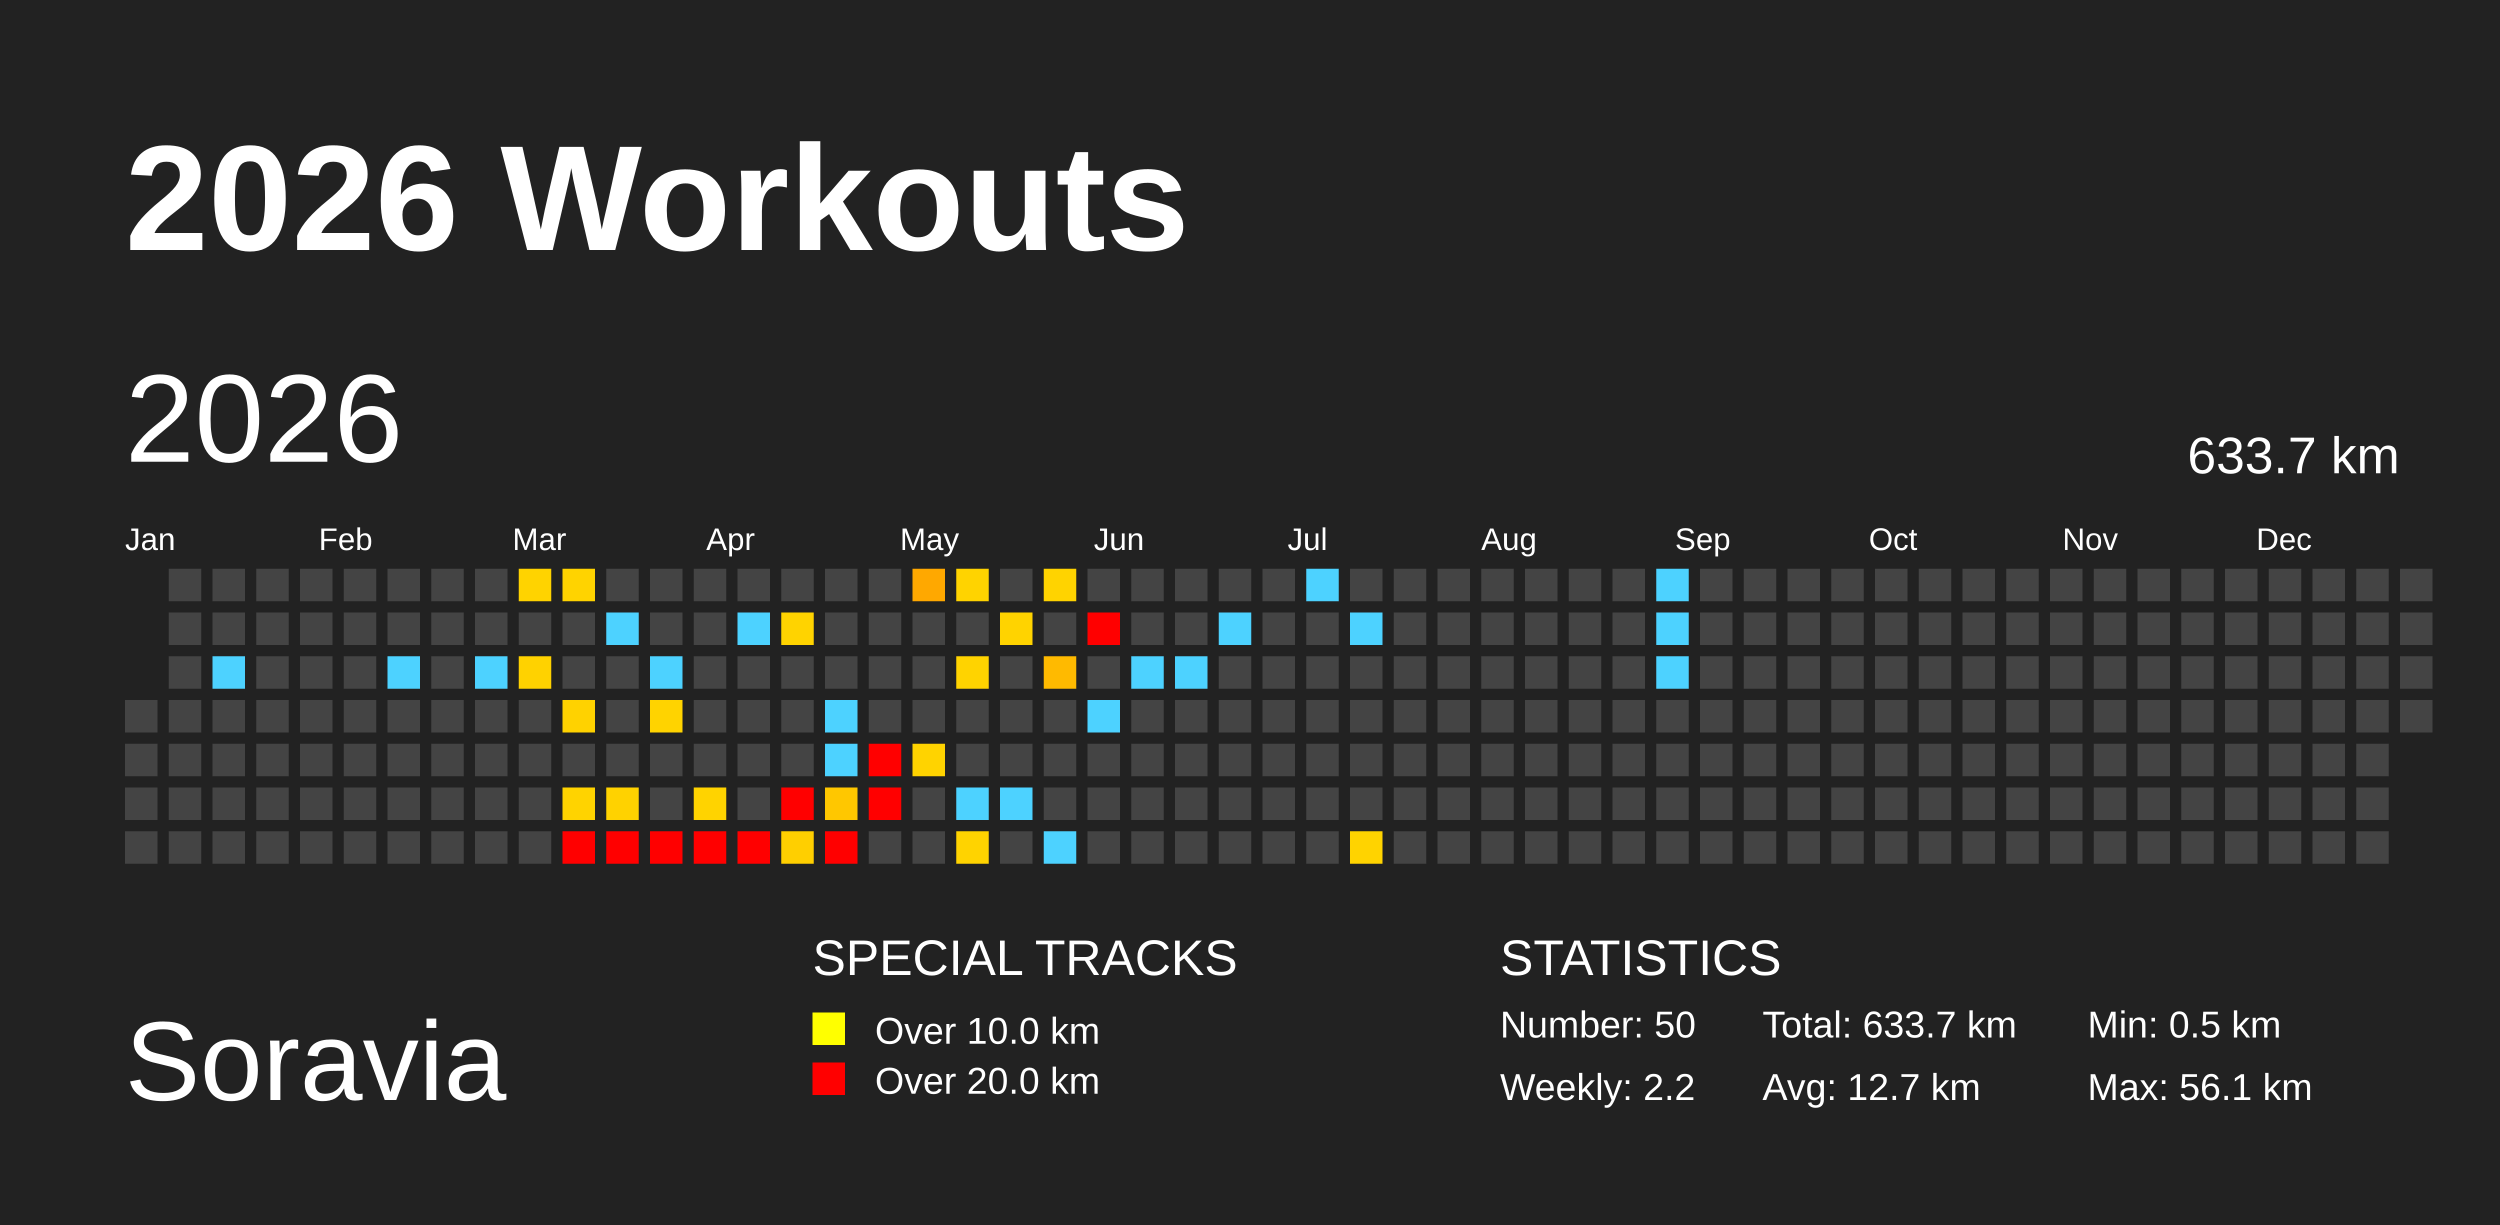
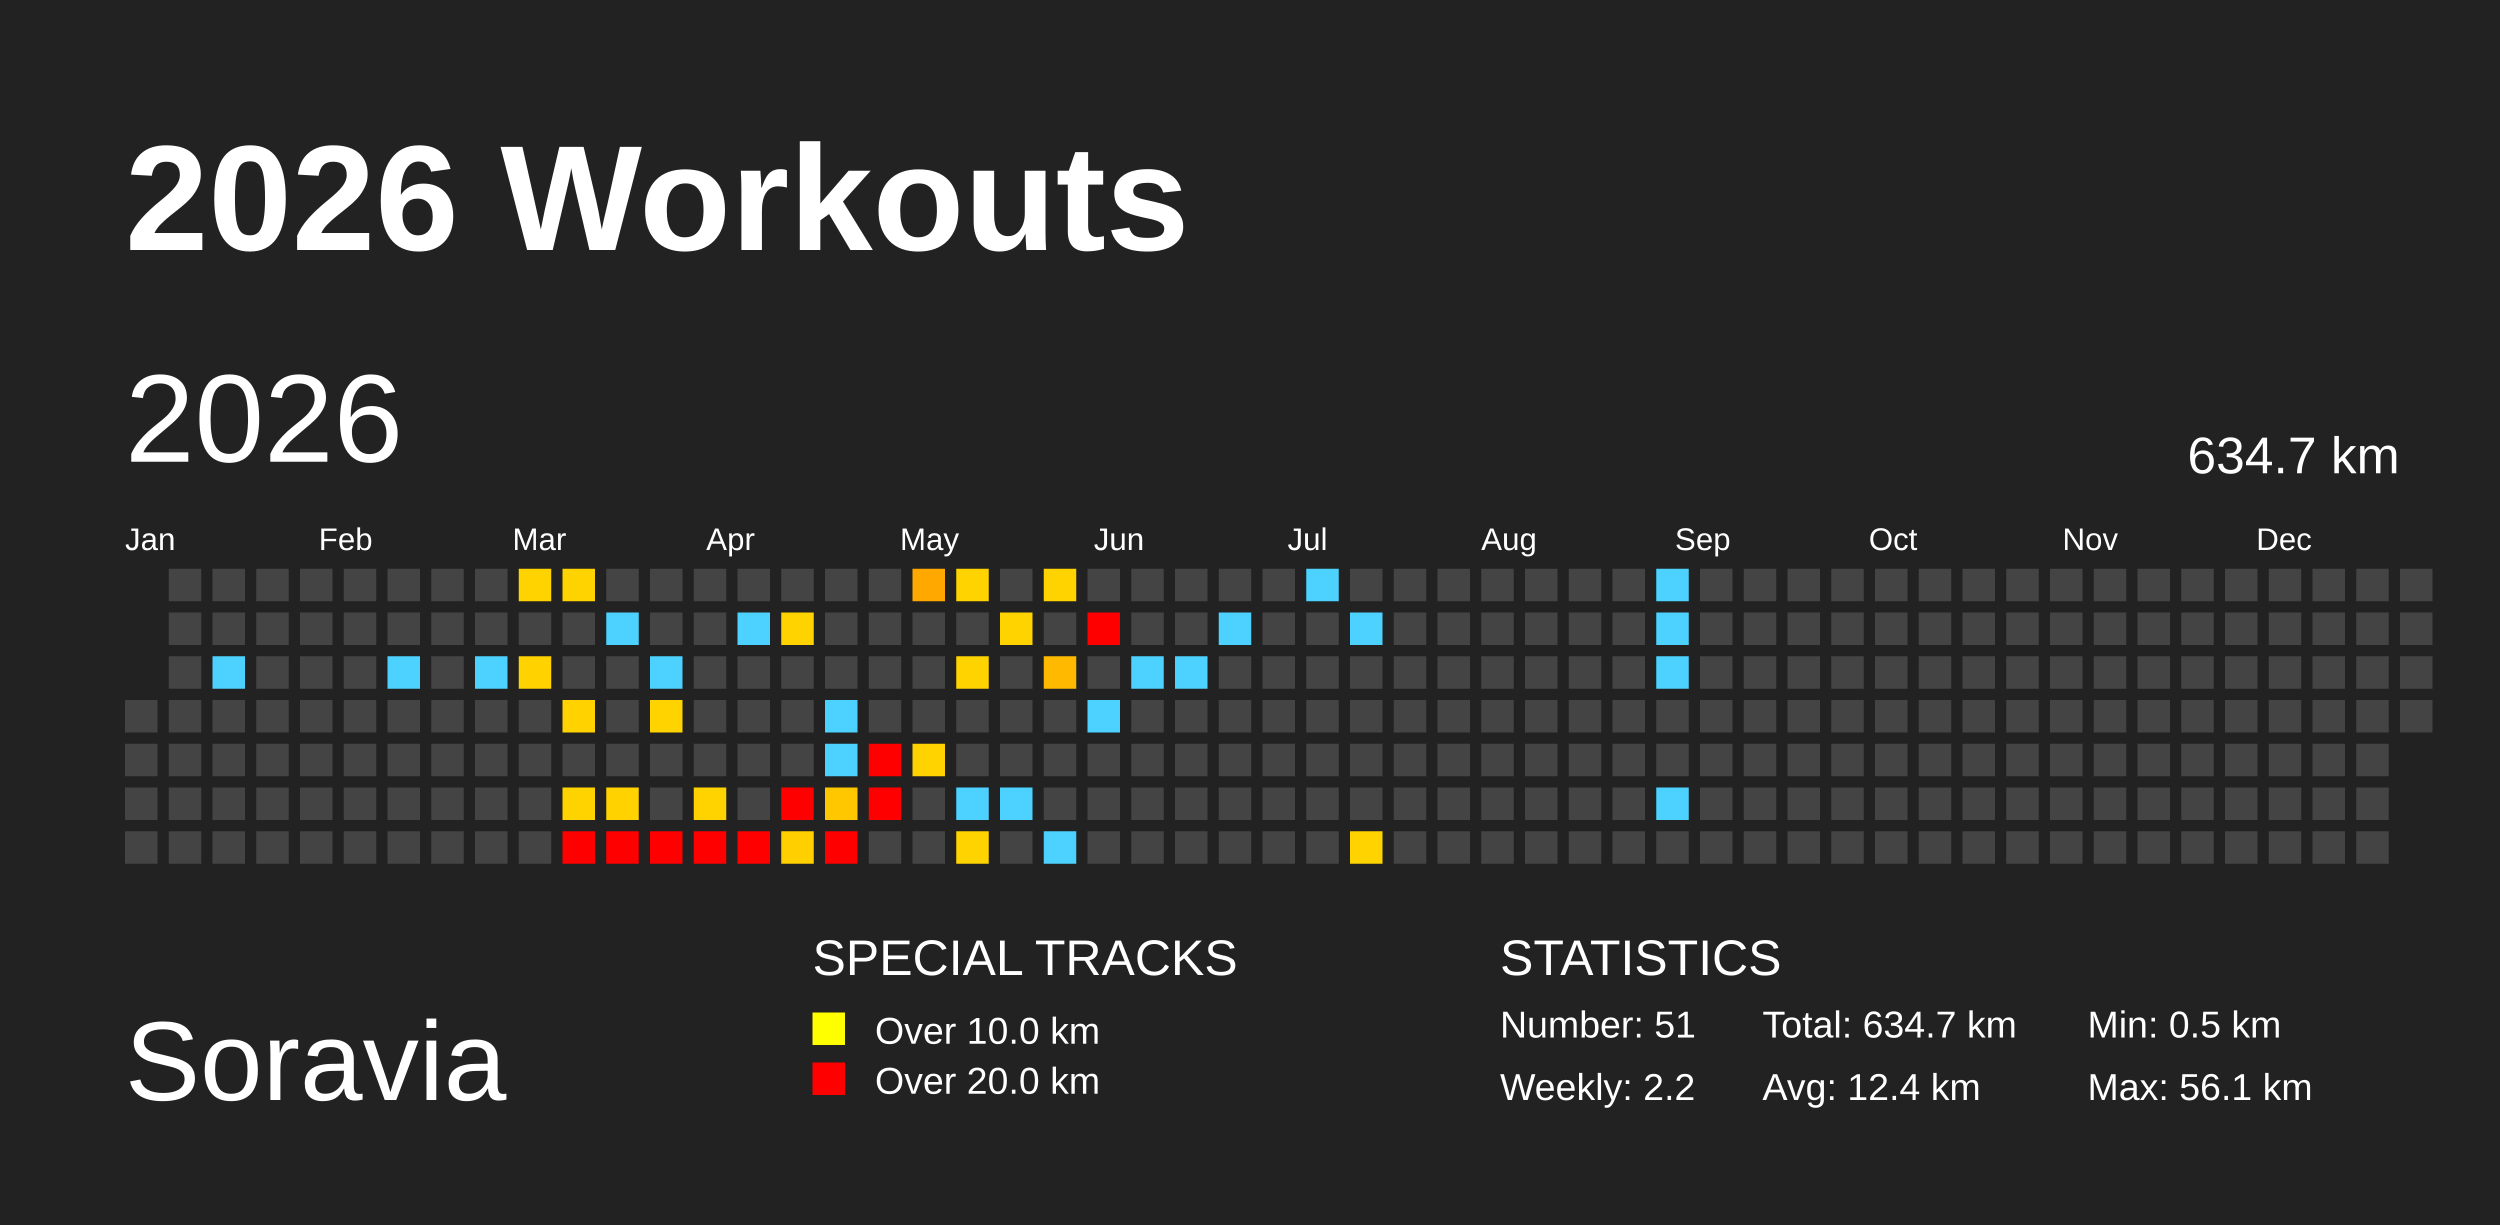
<svg xmlns="http://www.w3.org/2000/svg" baseProfile="full" height="98mm" version="1.1" viewBox="0,0,200,98" width="200mm">
  <defs />
  <rect fill="#222222" height="98" width="200" x="0" y="0" />
  <text fill="#FFFFFF" style="font-size:12px; font-family:Arial; font-weight:bold;" x="10" y="20">2026 Workouts</text>
  <text fill="#FFFFFF" style="font-size:9px; font-family:Arial" x="10" y="88">Soravia</text>
  <text fill="#FFFFFF" style="font-size:4px; font-family:Arial" x="65" y="78">SPECIAL TRACKS</text>
  <rect fill="yellow" height="2.6" width="2.6" x="65" y="81" />
  <text fill="#FFFFFF" style="font-size:3px; font-family:Arial" x="70" y="83.5">Over 10.0 km</text>
  <rect fill="red" height="2.6" width="2.6" x="65" y="85" />
  <text fill="#FFFFFF" style="font-size:3px; font-family:Arial" x="70" y="87.5">Over 20.0 km</text>
  <text fill="#FFFFFF" style="font-size:4px; font-family:Arial" x="120" y="78">STATISTICS</text>
-   <text fill="#FFFFFF" style="font-size:3px; font-family:Arial" x="120" y="83">Number: 50</text>
+   <text fill="#FFFFFF" style="font-size:3px; font-family:Arial" x="120" y="83">Number: 51</text>
  <text fill="#FFFFFF" style="font-size:3px; font-family:Arial" x="120" y="88">Weekly: 2.2</text>
-   <text fill="#FFFFFF" style="font-size:3px; font-family:Arial" x="141" y="83">Total: 633.7 km</text>
-   <text fill="#FFFFFF" style="font-size:3px; font-family:Arial" x="141" y="88">Avg: 12.7 km</text>
+   <text fill="#FFFFFF" style="font-size:3px; font-family:Arial" x="141" y="83">Total: 634.7 km</text>
+   <text fill="#FFFFFF" style="font-size:3px; font-family:Arial" x="141" y="88">Avg: 12.4 km</text>
  <text fill="#FFFFFF" style="font-size:3px; font-family:Arial" x="167" y="83">Min: 0.5 km</text>
  <text fill="#FFFFFF" style="font-size:3px; font-family:Arial" x="167" y="88">Max: 56.1 km</text>
  <text dominant-baseline="hanging" fill="#FFFFFF" style="font-size:10.0px; font-family:Arial;" x="10" y="30">2026</text>
-   <text dominant-baseline="hanging" fill="#FFFFFF" style="font-size:4.125px; font-family:Arial;" x="175" y="35">633.7 km</text>
+   <text dominant-baseline="hanging" fill="#FFFFFF" style="font-size:4.125px; font-family:Arial;" x="175" y="35">634.7 km</text>
  <text fill="#FFFFFF" style="font-size:2.5px; font-family:Arial" x="10.0" y="44">Jan</text>
  <text fill="#FFFFFF" style="font-size:2.5px; font-family:Arial" x="25.5" y="44">Feb</text>
  <text fill="#FFFFFF" style="font-size:2.5px; font-family:Arial" x="41.0" y="44">Mar</text>
  <text fill="#FFFFFF" style="font-size:2.5px; font-family:Arial" x="56.5" y="44">Apr</text>
  <text fill="#FFFFFF" style="font-size:2.5px; font-family:Arial" x="72.0" y="44">May</text>
  <text fill="#FFFFFF" style="font-size:2.5px; font-family:Arial" x="87.5" y="44">Jun</text>
  <text fill="#FFFFFF" style="font-size:2.5px; font-family:Arial" x="103.0" y="44">Jul</text>
  <text fill="#FFFFFF" style="font-size:2.5px; font-family:Arial" x="118.5" y="44">Aug</text>
  <text fill="#FFFFFF" style="font-size:2.5px; font-family:Arial" x="134.0" y="44">Sep</text>
  <text fill="#FFFFFF" style="font-size:2.5px; font-family:Arial" x="149.5" y="44">Oct</text>
  <text fill="#FFFFFF" style="font-size:2.5px; font-family:Arial" x="165.0" y="44">Nov</text>
  <text fill="#FFFFFF" style="font-size:2.5px; font-family:Arial" x="180.5" y="44">Dec</text>
  <rect fill="#444444" height="2.6" width="2.6" x="10.0" y="56.0" />
  <rect fill="#444444" height="2.6" width="2.6" x="10.0" y="59.5" />
  <rect fill="#444444" height="2.6" width="2.6" x="10.0" y="63.0" />
  <rect fill="#444444" height="2.6" width="2.6" x="10.0" y="66.5" />
  <rect fill="#444444" height="2.6" width="2.6" x="13.5" y="45.5" />
  <rect fill="#444444" height="2.6" width="2.6" x="13.5" y="49.0" />
  <rect fill="#444444" height="2.6" width="2.6" x="13.5" y="52.5" />
  <rect fill="#444444" height="2.6" width="2.6" x="13.5" y="56.0" />
  <rect fill="#444444" height="2.6" width="2.6" x="13.5" y="59.5" />
  <rect fill="#444444" height="2.6" width="2.6" x="13.5" y="63.0" />
  <rect fill="#444444" height="2.6" width="2.6" x="13.5" y="66.5" />
  <rect fill="#444444" height="2.6" width="2.6" x="17.0" y="45.5" />
  <rect fill="#444444" height="2.6" width="2.6" x="17.0" y="49.0" />
  <rect fill="#4dd2ff" height="2.6" width="2.6" x="17.0" y="52.5" />
  <rect fill="#444444" height="2.6" width="2.6" x="17.0" y="56.0" />
  <rect fill="#444444" height="2.6" width="2.6" x="17.0" y="59.5" />
  <rect fill="#444444" height="2.6" width="2.6" x="17.0" y="63.0" />
  <rect fill="#444444" height="2.6" width="2.6" x="17.0" y="66.5" />
  <rect fill="#444444" height="2.6" width="2.6" x="20.5" y="45.5" />
  <rect fill="#444444" height="2.6" width="2.6" x="20.5" y="49.0" />
  <rect fill="#444444" height="2.6" width="2.6" x="20.5" y="52.5" />
  <rect fill="#444444" height="2.6" width="2.6" x="20.5" y="56.0" />
  <rect fill="#444444" height="2.6" width="2.6" x="20.5" y="59.5" />
  <rect fill="#444444" height="2.6" width="2.6" x="20.5" y="63.0" />
  <rect fill="#444444" height="2.6" width="2.6" x="20.5" y="66.5" />
  <rect fill="#444444" height="2.6" width="2.6" x="24.0" y="45.5" />
  <rect fill="#444444" height="2.6" width="2.6" x="24.0" y="49.0" />
  <rect fill="#444444" height="2.6" width="2.6" x="24.0" y="52.5" />
  <rect fill="#444444" height="2.6" width="2.6" x="24.0" y="56.0" />
  <rect fill="#444444" height="2.6" width="2.6" x="24.0" y="59.5" />
  <rect fill="#444444" height="2.6" width="2.6" x="24.0" y="63.0" />
  <rect fill="#444444" height="2.6" width="2.6" x="24.0" y="66.5" />
  <rect fill="#444444" height="2.6" width="2.6" x="27.5" y="45.5" />
  <rect fill="#444444" height="2.6" width="2.6" x="27.5" y="49.0" />
  <rect fill="#444444" height="2.6" width="2.6" x="27.5" y="52.5" />
  <rect fill="#444444" height="2.6" width="2.6" x="27.5" y="56.0" />
  <rect fill="#444444" height="2.6" width="2.6" x="27.5" y="59.5" />
  <rect fill="#444444" height="2.6" width="2.6" x="27.5" y="63.0" />
  <rect fill="#444444" height="2.6" width="2.6" x="27.5" y="66.5" />
  <rect fill="#444444" height="2.6" width="2.6" x="31.0" y="45.5" />
  <rect fill="#444444" height="2.6" width="2.6" x="31.0" y="49.0" />
  <rect fill="#4dd2ff" height="2.6" width="2.6" x="31.0" y="52.5" />
  <rect fill="#444444" height="2.6" width="2.6" x="31.0" y="56.0" />
  <rect fill="#444444" height="2.6" width="2.6" x="31.0" y="59.5" />
  <rect fill="#444444" height="2.6" width="2.6" x="31.0" y="63.0" />
  <rect fill="#444444" height="2.6" width="2.6" x="31.0" y="66.5" />
  <rect fill="#444444" height="2.6" width="2.6" x="34.5" y="45.5" />
  <rect fill="#444444" height="2.6" width="2.6" x="34.5" y="49.0" />
  <rect fill="#444444" height="2.6" width="2.6" x="34.5" y="52.5" />
  <rect fill="#444444" height="2.6" width="2.6" x="34.5" y="56.0" />
  <rect fill="#444444" height="2.6" width="2.6" x="34.5" y="59.5" />
  <rect fill="#444444" height="2.6" width="2.6" x="34.5" y="63.0" />
  <rect fill="#444444" height="2.6" width="2.6" x="34.5" y="66.5" />
  <rect fill="#444444" height="2.6" width="2.6" x="38.0" y="45.5" />
  <rect fill="#444444" height="2.6" width="2.6" x="38.0" y="49.0" />
  <rect fill="#4dd2ff" height="2.6" width="2.6" x="38.0" y="52.5" />
  <rect fill="#444444" height="2.6" width="2.6" x="38.0" y="56.0" />
  <rect fill="#444444" height="2.6" width="2.6" x="38.0" y="59.5" />
  <rect fill="#444444" height="2.6" width="2.6" x="38.0" y="63.0" />
  <rect fill="#444444" height="2.6" width="2.6" x="38.0" y="66.5" />
  <rect fill="#ffd300" height="2.6" width="2.6" x="41.5" y="45.5" />
  <rect fill="#444444" height="2.6" width="2.6" x="41.5" y="49.0" />
  <rect fill="#ffd200" height="2.6" width="2.6" x="41.5" y="52.5" />
  <rect fill="#444444" height="2.6" width="2.6" x="41.5" y="56.0" />
  <rect fill="#444444" height="2.6" width="2.6" x="41.5" y="59.5" />
  <rect fill="#444444" height="2.6" width="2.6" x="41.5" y="63.0" />
  <rect fill="#444444" height="2.6" width="2.6" x="41.5" y="66.5" />
  <rect fill="#ffd300" height="2.6" width="2.6" x="45.0" y="45.5" />
  <rect fill="#444444" height="2.6" width="2.6" x="45.0" y="49.0" />
  <rect fill="#444444" height="2.6" width="2.6" x="45.0" y="52.5" />
  <rect fill="#ffd200" height="2.6" width="2.6" x="45.0" y="56.0" />
  <rect fill="#444444" height="2.6" width="2.6" x="45.0" y="59.5" />
  <rect fill="#ffd300" height="2.6" width="2.6" x="45.0" y="63.0" />
  <rect fill="red" height="2.6" width="2.6" x="45.0" y="66.5" />
  <rect fill="#444444" height="2.6" width="2.6" x="48.5" y="45.5" />
  <rect fill="#4dd2ff" height="2.6" width="2.6" x="48.5" y="49.0" />
  <rect fill="#444444" height="2.6" width="2.6" x="48.5" y="52.5" />
  <rect fill="#444444" height="2.6" width="2.6" x="48.5" y="56.0" />
  <rect fill="#444444" height="2.6" width="2.6" x="48.5" y="59.5" />
  <rect fill="#ffd200" height="2.6" width="2.6" x="48.5" y="63.0" />
  <rect fill="red" height="2.6" width="2.6" x="48.5" y="66.5" />
  <rect fill="#444444" height="2.6" width="2.6" x="52.0" y="45.5" />
  <rect fill="#444444" height="2.6" width="2.6" x="52.0" y="49.0" />
  <rect fill="#4dd2ff" height="2.6" width="2.6" x="52.0" y="52.5" />
  <rect fill="#ffd300" height="2.6" width="2.6" x="52.0" y="56.0" />
  <rect fill="#444444" height="2.6" width="2.6" x="52.0" y="59.5" />
  <rect fill="#444444" height="2.6" width="2.6" x="52.0" y="63.0" />
  <rect fill="red" height="2.6" width="2.6" x="52.0" y="66.5" />
  <rect fill="#444444" height="2.6" width="2.6" x="55.5" y="45.5" />
  <rect fill="#444444" height="2.6" width="2.6" x="55.5" y="49.0" />
  <rect fill="#444444" height="2.6" width="2.6" x="55.5" y="52.5" />
  <rect fill="#444444" height="2.6" width="2.6" x="55.5" y="56.0" />
  <rect fill="#444444" height="2.6" width="2.6" x="55.5" y="59.5" />
  <rect fill="#ffd300" height="2.6" width="2.6" x="55.5" y="63.0" />
  <rect fill="red" height="2.6" width="2.6" x="55.5" y="66.5" />
  <rect fill="#444444" height="2.6" width="2.6" x="59.0" y="45.5" />
  <rect fill="#4dd2ff" height="2.6" width="2.6" x="59.0" y="49.0" />
  <rect fill="#444444" height="2.6" width="2.6" x="59.0" y="52.5" />
  <rect fill="#444444" height="2.6" width="2.6" x="59.0" y="56.0" />
  <rect fill="#444444" height="2.6" width="2.6" x="59.0" y="59.5" />
  <rect fill="#444444" height="2.6" width="2.6" x="59.0" y="63.0" />
  <rect fill="red" height="2.6" width="2.6" x="59.0" y="66.5" />
  <rect fill="#444444" height="2.6" width="2.6" x="62.5" y="45.5" />
  <rect fill="#ffd300" height="2.6" width="2.6" x="62.5" y="49.0" />
  <rect fill="#444444" height="2.6" width="2.6" x="62.5" y="52.5" />
  <rect fill="#444444" height="2.6" width="2.6" x="62.5" y="56.0" />
  <rect fill="#444444" height="2.6" width="2.6" x="62.5" y="59.5" />
  <rect fill="red" height="2.6" width="2.6" x="62.5" y="63.0" />
  <rect fill="#ffcf00" height="2.6" width="2.6" x="62.5" y="66.5" />
  <rect fill="#444444" height="2.6" width="2.6" x="66.0" y="45.5" />
  <rect fill="#444444" height="2.6" width="2.6" x="66.0" y="49.0" />
  <rect fill="#444444" height="2.6" width="2.6" x="66.0" y="52.5" />
  <rect fill="#4dd2ff" height="2.6" width="2.6" x="66.0" y="56.0" />
  <rect fill="#4dd2ff" height="2.6" width="2.6" x="66.0" y="59.5" />
  <rect fill="#ffc700" height="2.6" width="2.6" x="66.0" y="63.0" />
  <rect fill="red" height="2.6" width="2.6" x="66.0" y="66.5" />
  <rect fill="#444444" height="2.6" width="2.6" x="69.5" y="45.5" />
  <rect fill="#444444" height="2.6" width="2.6" x="69.5" y="49.0" />
  <rect fill="#444444" height="2.6" width="2.6" x="69.5" y="52.5" />
  <rect fill="#444444" height="2.6" width="2.6" x="69.5" y="56.0" />
  <rect fill="red" height="2.6" width="2.6" x="69.5" y="59.5" />
  <rect fill="red" height="2.6" width="2.6" x="69.5" y="63.0" />
  <rect fill="#444444" height="2.6" width="2.6" x="69.5" y="66.5" />
  <rect fill="#ffa800" height="2.6" width="2.6" x="73.0" y="45.5" />
  <rect fill="#444444" height="2.6" width="2.6" x="73.0" y="49.0" />
  <rect fill="#444444" height="2.6" width="2.6" x="73.0" y="52.5" />
  <rect fill="#444444" height="2.6" width="2.6" x="73.0" y="56.0" />
  <rect fill="#ffd300" height="2.6" width="2.6" x="73.0" y="59.5" />
  <rect fill="#444444" height="2.6" width="2.6" x="73.0" y="63.0" />
  <rect fill="#444444" height="2.6" width="2.6" x="73.0" y="66.5" />
  <rect fill="#ffd300" height="2.6" width="2.6" x="76.5" y="45.5" />
  <rect fill="#444444" height="2.6" width="2.6" x="76.5" y="49.0" />
  <rect fill="#ffd300" height="2.6" width="2.6" x="76.5" y="52.5" />
  <rect fill="#444444" height="2.6" width="2.6" x="76.5" y="56.0" />
  <rect fill="#444444" height="2.6" width="2.6" x="76.5" y="59.5" />
  <rect fill="#4dd2ff" height="2.6" width="2.6" x="76.5" y="63.0" />
  <rect fill="#ffd300" height="2.6" width="2.6" x="76.5" y="66.5" />
  <rect fill="#444444" height="2.6" width="2.6" x="80.0" y="45.5" />
  <rect fill="#ffd300" height="2.6" width="2.6" x="80.0" y="49.0" />
  <rect fill="#444444" height="2.6" width="2.6" x="80.0" y="52.5" />
  <rect fill="#444444" height="2.6" width="2.6" x="80.0" y="56.0" />
  <rect fill="#444444" height="2.6" width="2.6" x="80.0" y="59.5" />
  <rect fill="#4dd2ff" height="2.6" width="2.6" x="80.0" y="63.0" />
  <rect fill="#444444" height="2.6" width="2.6" x="80.0" y="66.5" />
  <rect fill="#ffd300" height="2.6" width="2.6" x="83.5" y="45.5" />
  <rect fill="#444444" height="2.6" width="2.6" x="83.5" y="49.0" />
  <rect fill="#ffba00" height="2.6" width="2.6" x="83.5" y="52.5" />
  <rect fill="#444444" height="2.6" width="2.6" x="83.5" y="56.0" />
  <rect fill="#444444" height="2.6" width="2.6" x="83.5" y="59.5" />
  <rect fill="#444444" height="2.6" width="2.6" x="83.5" y="63.0" />
  <rect fill="#4dd2ff" height="2.6" width="2.6" x="83.5" y="66.5" />
  <rect fill="#444444" height="2.6" width="2.6" x="87.0" y="45.5" />
  <rect fill="red" height="2.6" width="2.6" x="87.0" y="49.0" />
  <rect fill="#444444" height="2.6" width="2.6" x="87.0" y="52.5" />
  <rect fill="#4dd2ff" height="2.6" width="2.6" x="87.0" y="56.0" />
  <rect fill="#444444" height="2.6" width="2.6" x="87.0" y="59.5" />
  <rect fill="#444444" height="2.6" width="2.6" x="87.0" y="63.0" />
  <rect fill="#444444" height="2.6" width="2.6" x="87.0" y="66.5" />
  <rect fill="#444444" height="2.6" width="2.6" x="90.5" y="45.5" />
  <rect fill="#444444" height="2.6" width="2.6" x="90.5" y="49.0" />
  <rect fill="#4dd2ff" height="2.6" width="2.6" x="90.5" y="52.5" />
  <rect fill="#444444" height="2.6" width="2.6" x="90.5" y="56.0" />
  <rect fill="#444444" height="2.6" width="2.6" x="90.5" y="59.5" />
  <rect fill="#444444" height="2.6" width="2.6" x="90.5" y="63.0" />
  <rect fill="#444444" height="2.6" width="2.6" x="90.5" y="66.5" />
  <rect fill="#444444" height="2.6" width="2.6" x="94.0" y="45.5" />
  <rect fill="#444444" height="2.6" width="2.6" x="94.0" y="49.0" />
  <rect fill="#4dd2ff" height="2.6" width="2.6" x="94.0" y="52.5" />
  <rect fill="#444444" height="2.6" width="2.6" x="94.0" y="56.0" />
  <rect fill="#444444" height="2.6" width="2.6" x="94.0" y="59.5" />
  <rect fill="#444444" height="2.6" width="2.6" x="94.0" y="63.0" />
  <rect fill="#444444" height="2.6" width="2.6" x="94.0" y="66.5" />
  <rect fill="#444444" height="2.6" width="2.6" x="97.5" y="45.5" />
  <rect fill="#4dd2ff" height="2.6" width="2.6" x="97.5" y="49.0" />
  <rect fill="#444444" height="2.6" width="2.6" x="97.5" y="52.5" />
  <rect fill="#444444" height="2.6" width="2.6" x="97.5" y="56.0" />
  <rect fill="#444444" height="2.6" width="2.6" x="97.5" y="59.5" />
  <rect fill="#444444" height="2.6" width="2.6" x="97.5" y="63.0" />
  <rect fill="#444444" height="2.6" width="2.6" x="97.5" y="66.5" />
  <rect fill="#444444" height="2.6" width="2.6" x="101.0" y="45.5" />
  <rect fill="#444444" height="2.6" width="2.6" x="101.0" y="49.0" />
  <rect fill="#444444" height="2.6" width="2.6" x="101.0" y="52.5" />
  <rect fill="#444444" height="2.6" width="2.6" x="101.0" y="56.0" />
  <rect fill="#444444" height="2.6" width="2.6" x="101.0" y="59.5" />
  <rect fill="#444444" height="2.6" width="2.6" x="101.0" y="63.0" />
  <rect fill="#444444" height="2.6" width="2.6" x="101.0" y="66.5" />
  <rect fill="#4dd2ff" height="2.6" width="2.6" x="104.5" y="45.5" />
  <rect fill="#444444" height="2.6" width="2.6" x="104.5" y="49.0" />
  <rect fill="#444444" height="2.6" width="2.6" x="104.5" y="52.5" />
  <rect fill="#444444" height="2.6" width="2.6" x="104.5" y="56.0" />
  <rect fill="#444444" height="2.6" width="2.6" x="104.5" y="59.5" />
  <rect fill="#444444" height="2.6" width="2.6" x="104.5" y="63.0" />
  <rect fill="#444444" height="2.6" width="2.6" x="104.5" y="66.5" />
  <rect fill="#444444" height="2.6" width="2.6" x="108.0" y="45.5" />
  <rect fill="#4dd2ff" height="2.6" width="2.6" x="108.0" y="49.0" />
  <rect fill="#444444" height="2.6" width="2.6" x="108.0" y="52.5" />
  <rect fill="#444444" height="2.6" width="2.6" x="108.0" y="56.0" />
  <rect fill="#444444" height="2.6" width="2.6" x="108.0" y="59.5" />
  <rect fill="#444444" height="2.6" width="2.6" x="108.0" y="63.0" />
  <rect fill="#ffd300" height="2.6" width="2.6" x="108.0" y="66.5" />
  <rect fill="#444444" height="2.6" width="2.6" x="111.5" y="45.5" />
  <rect fill="#444444" height="2.6" width="2.6" x="111.5" y="49.0" />
  <rect fill="#444444" height="2.6" width="2.6" x="111.5" y="52.5" />
  <rect fill="#444444" height="2.6" width="2.6" x="111.5" y="56.0" />
  <rect fill="#444444" height="2.6" width="2.6" x="111.5" y="59.5" />
  <rect fill="#444444" height="2.6" width="2.6" x="111.5" y="63.0" />
  <rect fill="#444444" height="2.6" width="2.6" x="111.5" y="66.5" />
  <rect fill="#444444" height="2.6" width="2.6" x="115.0" y="45.5" />
  <rect fill="#444444" height="2.6" width="2.6" x="115.0" y="49.0" />
  <rect fill="#444444" height="2.6" width="2.6" x="115.0" y="52.5" />
  <rect fill="#444444" height="2.6" width="2.6" x="115.0" y="56.0" />
  <rect fill="#444444" height="2.6" width="2.6" x="115.0" y="59.5" />
  <rect fill="#444444" height="2.6" width="2.6" x="115.0" y="63.0" />
  <rect fill="#444444" height="2.6" width="2.6" x="115.0" y="66.5" />
  <rect fill="#444444" height="2.6" width="2.6" x="118.5" y="45.5" />
  <rect fill="#444444" height="2.6" width="2.6" x="118.5" y="49.0" />
  <rect fill="#444444" height="2.6" width="2.6" x="118.5" y="52.5" />
  <rect fill="#444444" height="2.6" width="2.6" x="118.5" y="56.0" />
  <rect fill="#444444" height="2.6" width="2.6" x="118.5" y="59.5" />
  <rect fill="#444444" height="2.6" width="2.6" x="118.5" y="63.0" />
  <rect fill="#444444" height="2.6" width="2.6" x="118.5" y="66.5" />
  <rect fill="#444444" height="2.6" width="2.6" x="122.0" y="45.5" />
  <rect fill="#444444" height="2.6" width="2.6" x="122.0" y="49.0" />
  <rect fill="#444444" height="2.6" width="2.6" x="122.0" y="52.5" />
  <rect fill="#444444" height="2.6" width="2.6" x="122.0" y="56.0" />
  <rect fill="#444444" height="2.6" width="2.6" x="122.0" y="59.5" />
  <rect fill="#444444" height="2.6" width="2.6" x="122.0" y="63.0" />
  <rect fill="#444444" height="2.6" width="2.6" x="122.0" y="66.5" />
  <rect fill="#444444" height="2.6" width="2.6" x="125.5" y="45.5" />
  <rect fill="#444444" height="2.6" width="2.6" x="125.5" y="49.0" />
  <rect fill="#444444" height="2.6" width="2.6" x="125.5" y="52.5" />
  <rect fill="#444444" height="2.6" width="2.6" x="125.5" y="56.0" />
  <rect fill="#444444" height="2.6" width="2.6" x="125.5" y="59.5" />
  <rect fill="#444444" height="2.6" width="2.6" x="125.5" y="63.0" />
  <rect fill="#444444" height="2.6" width="2.6" x="125.5" y="66.5" />
  <rect fill="#444444" height="2.6" width="2.6" x="129.0" y="45.5" />
  <rect fill="#444444" height="2.6" width="2.6" x="129.0" y="49.0" />
  <rect fill="#444444" height="2.6" width="2.6" x="129.0" y="52.5" />
  <rect fill="#444444" height="2.6" width="2.6" x="129.0" y="56.0" />
  <rect fill="#444444" height="2.6" width="2.6" x="129.0" y="59.5" />
  <rect fill="#444444" height="2.6" width="2.6" x="129.0" y="63.0" />
  <rect fill="#444444" height="2.6" width="2.6" x="129.0" y="66.5" />
  <rect fill="#4dd2ff" height="2.6" width="2.6" x="132.5" y="45.5" />
  <rect fill="#4dd2ff" height="2.6" width="2.6" x="132.5" y="49.0" />
  <rect fill="#4dd2ff" height="2.6" width="2.6" x="132.5" y="52.5" />
  <rect fill="#444444" height="2.6" width="2.6" x="132.5" y="56.0" />
  <rect fill="#444444" height="2.6" width="2.6" x="132.5" y="59.5" />
-   <rect fill="#444444" height="2.6" width="2.6" x="132.5" y="63.0" />
+   <rect fill="#4dd2ff" height="2.6" width="2.6" x="132.5" y="63.0" />
  <rect fill="#444444" height="2.6" width="2.6" x="132.5" y="66.5" />
  <rect fill="#444444" height="2.6" width="2.6" x="136.0" y="45.5" />
  <rect fill="#444444" height="2.6" width="2.6" x="136.0" y="49.0" />
  <rect fill="#444444" height="2.6" width="2.6" x="136.0" y="52.5" />
  <rect fill="#444444" height="2.6" width="2.6" x="136.0" y="56.0" />
  <rect fill="#444444" height="2.6" width="2.6" x="136.0" y="59.5" />
  <rect fill="#444444" height="2.6" width="2.6" x="136.0" y="63.0" />
  <rect fill="#444444" height="2.6" width="2.6" x="136.0" y="66.5" />
  <rect fill="#444444" height="2.6" width="2.6" x="139.5" y="45.5" />
  <rect fill="#444444" height="2.6" width="2.6" x="139.5" y="49.0" />
  <rect fill="#444444" height="2.6" width="2.6" x="139.5" y="52.5" />
  <rect fill="#444444" height="2.6" width="2.6" x="139.5" y="56.0" />
  <rect fill="#444444" height="2.6" width="2.6" x="139.5" y="59.5" />
  <rect fill="#444444" height="2.6" width="2.6" x="139.5" y="63.0" />
  <rect fill="#444444" height="2.6" width="2.6" x="139.5" y="66.5" />
  <rect fill="#444444" height="2.6" width="2.6" x="143.0" y="45.5" />
  <rect fill="#444444" height="2.6" width="2.6" x="143.0" y="49.0" />
  <rect fill="#444444" height="2.6" width="2.6" x="143.0" y="52.5" />
  <rect fill="#444444" height="2.6" width="2.6" x="143.0" y="56.0" />
  <rect fill="#444444" height="2.6" width="2.6" x="143.0" y="59.5" />
  <rect fill="#444444" height="2.6" width="2.6" x="143.0" y="63.0" />
  <rect fill="#444444" height="2.6" width="2.6" x="143.0" y="66.5" />
  <rect fill="#444444" height="2.6" width="2.6" x="146.5" y="45.5" />
  <rect fill="#444444" height="2.6" width="2.6" x="146.5" y="49.0" />
  <rect fill="#444444" height="2.6" width="2.6" x="146.5" y="52.5" />
  <rect fill="#444444" height="2.6" width="2.6" x="146.5" y="56.0" />
  <rect fill="#444444" height="2.6" width="2.6" x="146.5" y="59.5" />
  <rect fill="#444444" height="2.6" width="2.6" x="146.5" y="63.0" />
  <rect fill="#444444" height="2.6" width="2.6" x="146.5" y="66.5" />
  <rect fill="#444444" height="2.6" width="2.6" x="150.0" y="45.5" />
  <rect fill="#444444" height="2.6" width="2.6" x="150.0" y="49.0" />
  <rect fill="#444444" height="2.6" width="2.6" x="150.0" y="52.5" />
  <rect fill="#444444" height="2.6" width="2.6" x="150.0" y="56.0" />
  <rect fill="#444444" height="2.6" width="2.6" x="150.0" y="59.5" />
  <rect fill="#444444" height="2.6" width="2.6" x="150.0" y="63.0" />
  <rect fill="#444444" height="2.6" width="2.6" x="150.0" y="66.5" />
  <rect fill="#444444" height="2.6" width="2.6" x="153.5" y="45.5" />
  <rect fill="#444444" height="2.6" width="2.6" x="153.5" y="49.0" />
  <rect fill="#444444" height="2.6" width="2.6" x="153.5" y="52.5" />
  <rect fill="#444444" height="2.6" width="2.6" x="153.5" y="56.0" />
  <rect fill="#444444" height="2.6" width="2.6" x="153.5" y="59.5" />
  <rect fill="#444444" height="2.6" width="2.6" x="153.5" y="63.0" />
  <rect fill="#444444" height="2.6" width="2.6" x="153.5" y="66.5" />
  <rect fill="#444444" height="2.6" width="2.6" x="157.0" y="45.5" />
  <rect fill="#444444" height="2.6" width="2.6" x="157.0" y="49.0" />
  <rect fill="#444444" height="2.6" width="2.6" x="157.0" y="52.5" />
  <rect fill="#444444" height="2.6" width="2.6" x="157.0" y="56.0" />
  <rect fill="#444444" height="2.6" width="2.6" x="157.0" y="59.5" />
  <rect fill="#444444" height="2.6" width="2.6" x="157.0" y="63.0" />
  <rect fill="#444444" height="2.6" width="2.6" x="157.0" y="66.5" />
  <rect fill="#444444" height="2.6" width="2.6" x="160.5" y="45.5" />
  <rect fill="#444444" height="2.6" width="2.6" x="160.5" y="49.0" />
  <rect fill="#444444" height="2.6" width="2.6" x="160.5" y="52.5" />
  <rect fill="#444444" height="2.6" width="2.6" x="160.5" y="56.0" />
  <rect fill="#444444" height="2.6" width="2.6" x="160.5" y="59.5" />
  <rect fill="#444444" height="2.6" width="2.6" x="160.5" y="63.0" />
  <rect fill="#444444" height="2.6" width="2.6" x="160.5" y="66.5" />
  <rect fill="#444444" height="2.6" width="2.6" x="164.0" y="45.5" />
  <rect fill="#444444" height="2.6" width="2.6" x="164.0" y="49.0" />
  <rect fill="#444444" height="2.6" width="2.6" x="164.0" y="52.5" />
  <rect fill="#444444" height="2.6" width="2.6" x="164.0" y="56.0" />
  <rect fill="#444444" height="2.6" width="2.6" x="164.0" y="59.5" />
  <rect fill="#444444" height="2.6" width="2.6" x="164.0" y="63.0" />
  <rect fill="#444444" height="2.6" width="2.6" x="164.0" y="66.5" />
  <rect fill="#444444" height="2.6" width="2.6" x="167.5" y="45.5" />
  <rect fill="#444444" height="2.6" width="2.6" x="167.5" y="49.0" />
  <rect fill="#444444" height="2.6" width="2.6" x="167.5" y="52.5" />
  <rect fill="#444444" height="2.6" width="2.6" x="167.5" y="56.0" />
  <rect fill="#444444" height="2.6" width="2.6" x="167.5" y="59.5" />
  <rect fill="#444444" height="2.6" width="2.6" x="167.5" y="63.0" />
  <rect fill="#444444" height="2.6" width="2.6" x="167.5" y="66.5" />
  <rect fill="#444444" height="2.6" width="2.6" x="171.0" y="45.5" />
  <rect fill="#444444" height="2.6" width="2.6" x="171.0" y="49.0" />
  <rect fill="#444444" height="2.6" width="2.6" x="171.0" y="52.5" />
  <rect fill="#444444" height="2.6" width="2.6" x="171.0" y="56.0" />
  <rect fill="#444444" height="2.6" width="2.6" x="171.0" y="59.5" />
  <rect fill="#444444" height="2.6" width="2.6" x="171.0" y="63.0" />
  <rect fill="#444444" height="2.6" width="2.6" x="171.0" y="66.5" />
  <rect fill="#444444" height="2.6" width="2.6" x="174.5" y="45.5" />
  <rect fill="#444444" height="2.6" width="2.6" x="174.5" y="49.0" />
  <rect fill="#444444" height="2.6" width="2.6" x="174.5" y="52.5" />
  <rect fill="#444444" height="2.6" width="2.6" x="174.5" y="56.0" />
  <rect fill="#444444" height="2.6" width="2.6" x="174.5" y="59.5" />
  <rect fill="#444444" height="2.6" width="2.6" x="174.5" y="63.0" />
  <rect fill="#444444" height="2.6" width="2.6" x="174.5" y="66.5" />
  <rect fill="#444444" height="2.6" width="2.6" x="178.0" y="45.5" />
  <rect fill="#444444" height="2.6" width="2.6" x="178.0" y="49.0" />
  <rect fill="#444444" height="2.6" width="2.6" x="178.0" y="52.5" />
  <rect fill="#444444" height="2.6" width="2.6" x="178.0" y="56.0" />
  <rect fill="#444444" height="2.6" width="2.6" x="178.0" y="59.5" />
  <rect fill="#444444" height="2.6" width="2.6" x="178.0" y="63.0" />
  <rect fill="#444444" height="2.6" width="2.6" x="178.0" y="66.5" />
  <rect fill="#444444" height="2.6" width="2.6" x="181.5" y="45.5" />
  <rect fill="#444444" height="2.6" width="2.6" x="181.5" y="49.0" />
  <rect fill="#444444" height="2.6" width="2.6" x="181.5" y="52.5" />
  <rect fill="#444444" height="2.6" width="2.6" x="181.5" y="56.0" />
  <rect fill="#444444" height="2.6" width="2.6" x="181.5" y="59.5" />
  <rect fill="#444444" height="2.6" width="2.6" x="181.5" y="63.0" />
  <rect fill="#444444" height="2.6" width="2.6" x="181.5" y="66.5" />
  <rect fill="#444444" height="2.6" width="2.6" x="185.0" y="45.5" />
  <rect fill="#444444" height="2.6" width="2.6" x="185.0" y="49.0" />
  <rect fill="#444444" height="2.6" width="2.6" x="185.0" y="52.5" />
  <rect fill="#444444" height="2.6" width="2.6" x="185.0" y="56.0" />
  <rect fill="#444444" height="2.6" width="2.6" x="185.0" y="59.5" />
  <rect fill="#444444" height="2.6" width="2.6" x="185.0" y="63.0" />
  <rect fill="#444444" height="2.6" width="2.6" x="185.0" y="66.5" />
  <rect fill="#444444" height="2.6" width="2.6" x="188.5" y="45.5" />
  <rect fill="#444444" height="2.6" width="2.6" x="188.5" y="49.0" />
  <rect fill="#444444" height="2.6" width="2.6" x="188.5" y="52.5" />
  <rect fill="#444444" height="2.6" width="2.6" x="188.5" y="56.0" />
  <rect fill="#444444" height="2.6" width="2.6" x="188.5" y="59.5" />
  <rect fill="#444444" height="2.6" width="2.6" x="188.5" y="63.0" />
  <rect fill="#444444" height="2.6" width="2.6" x="188.5" y="66.5" />
  <rect fill="#444444" height="2.6" width="2.6" x="192.0" y="45.5" />
  <rect fill="#444444" height="2.6" width="2.6" x="192.0" y="49.0" />
  <rect fill="#444444" height="2.6" width="2.6" x="192.0" y="52.5" />
  <rect fill="#444444" height="2.6" width="2.6" x="192.0" y="56.0" />
</svg>
